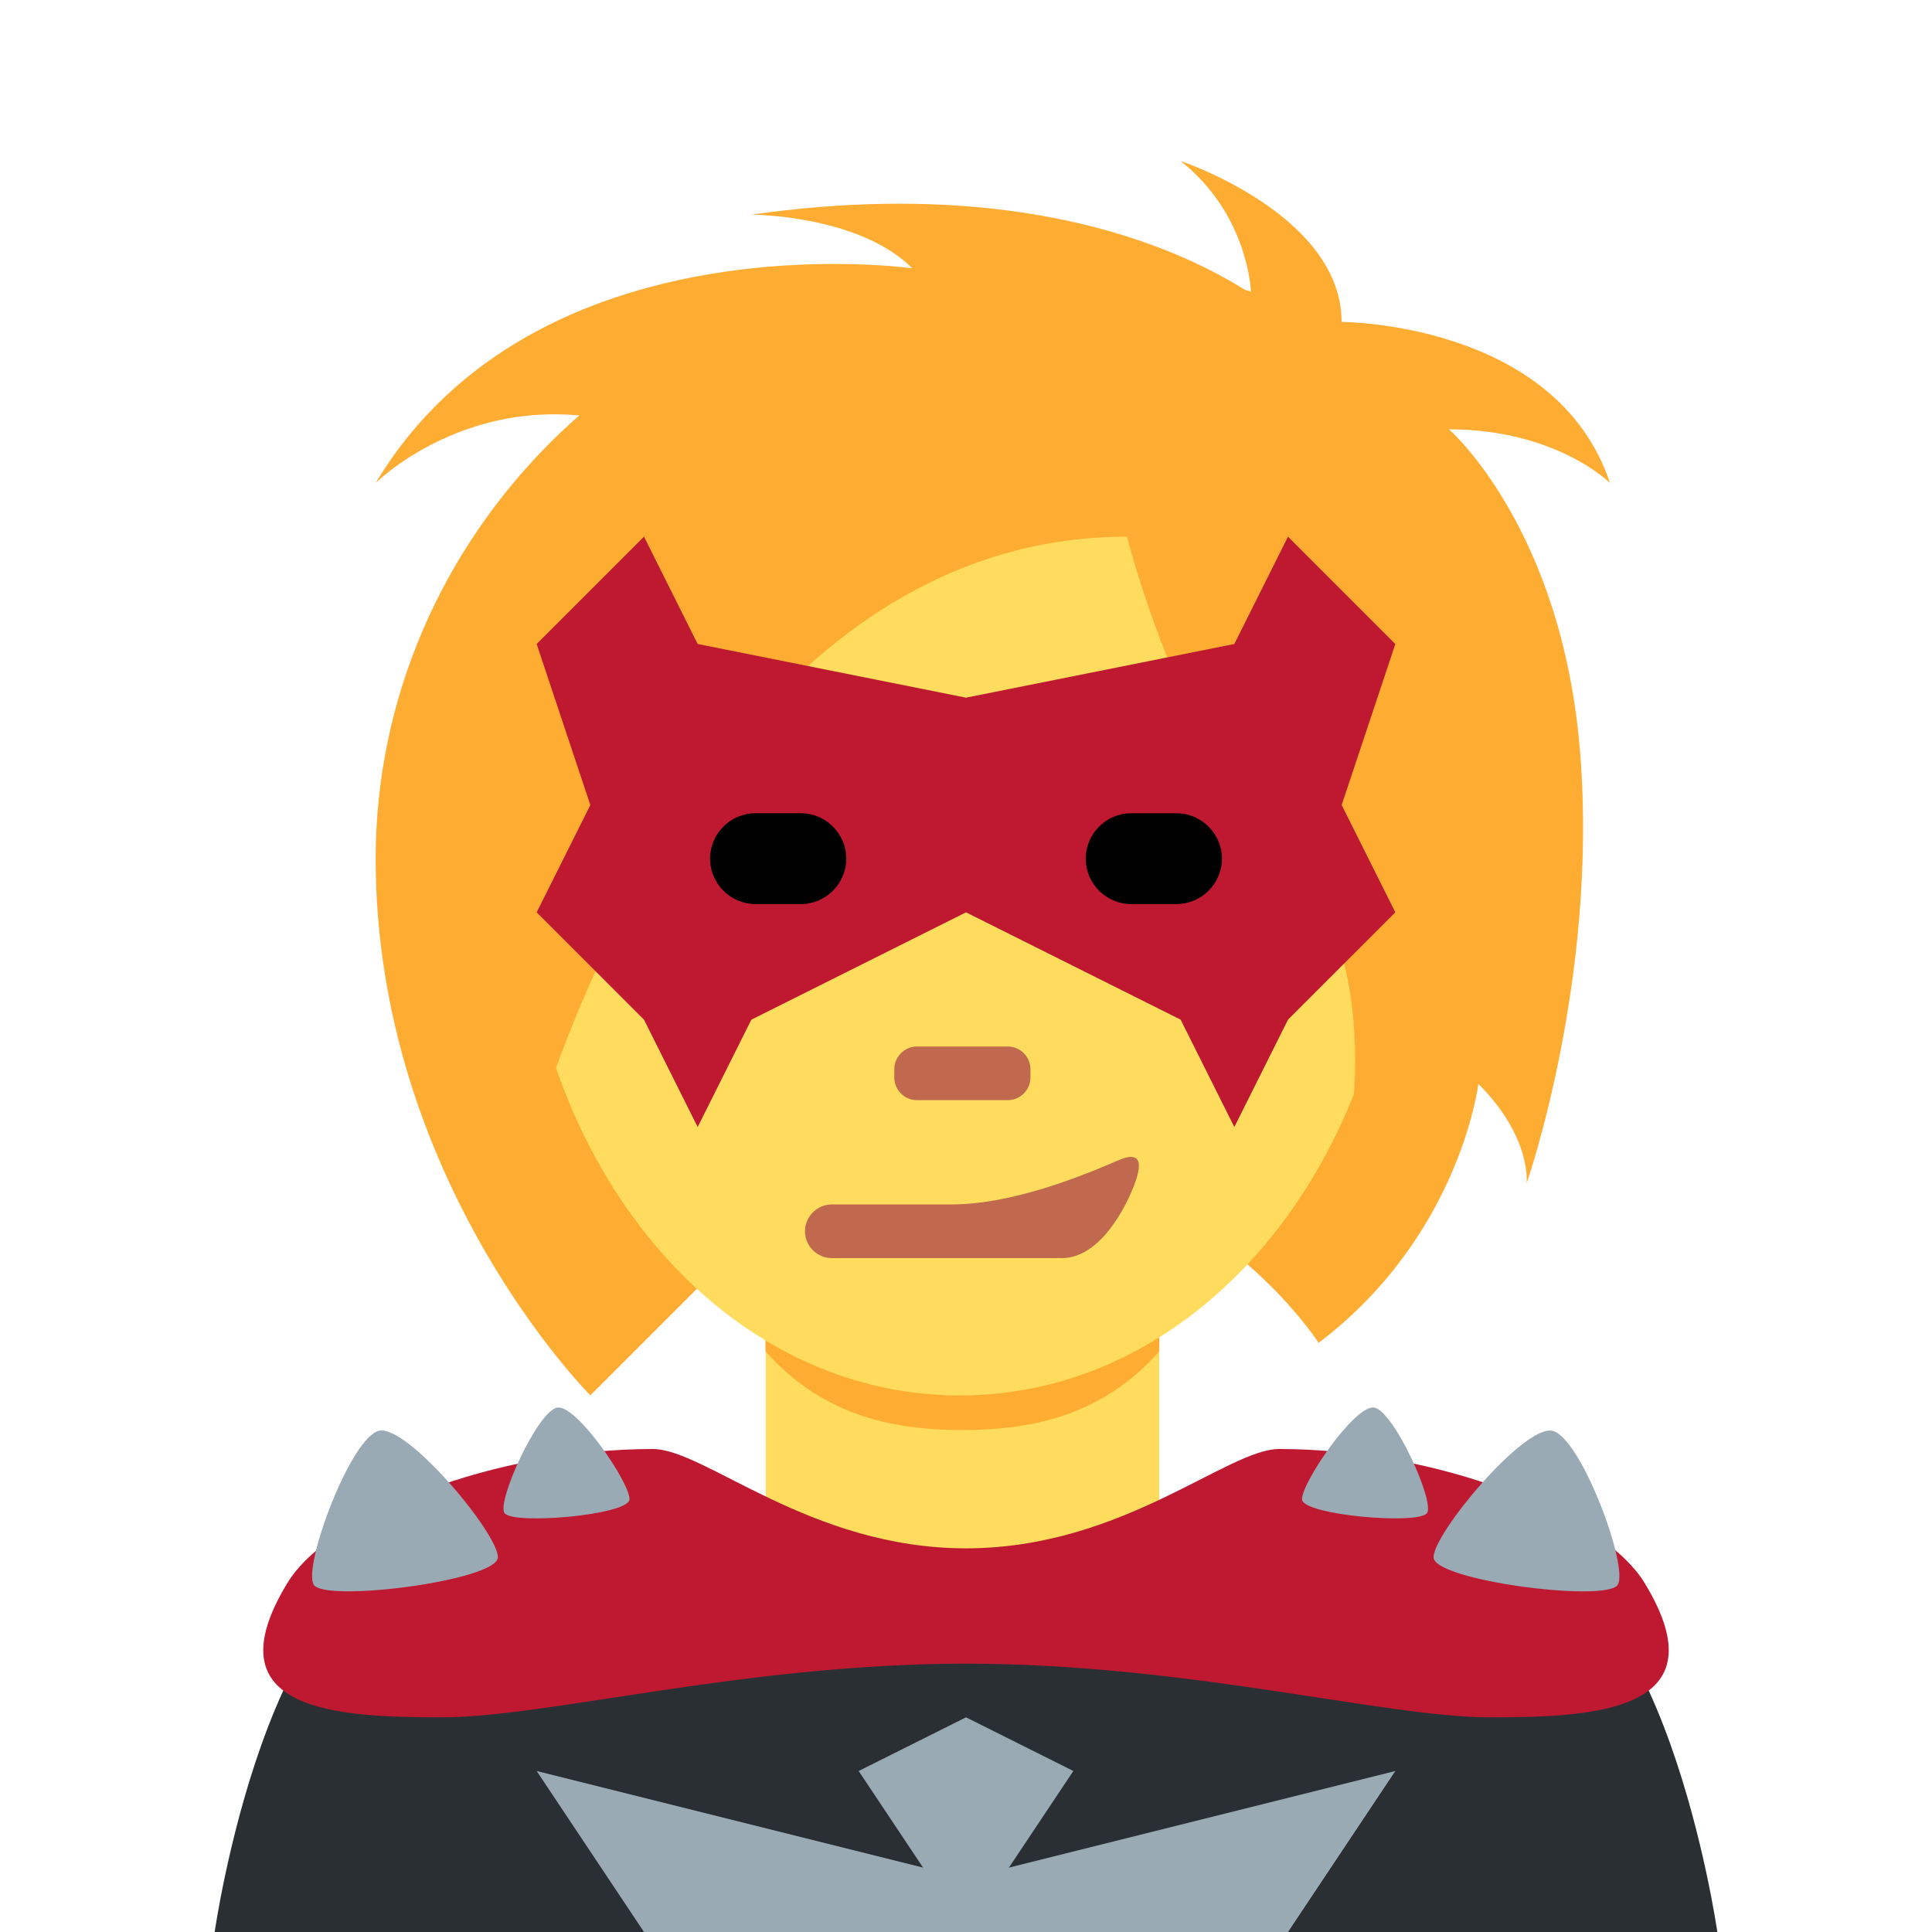
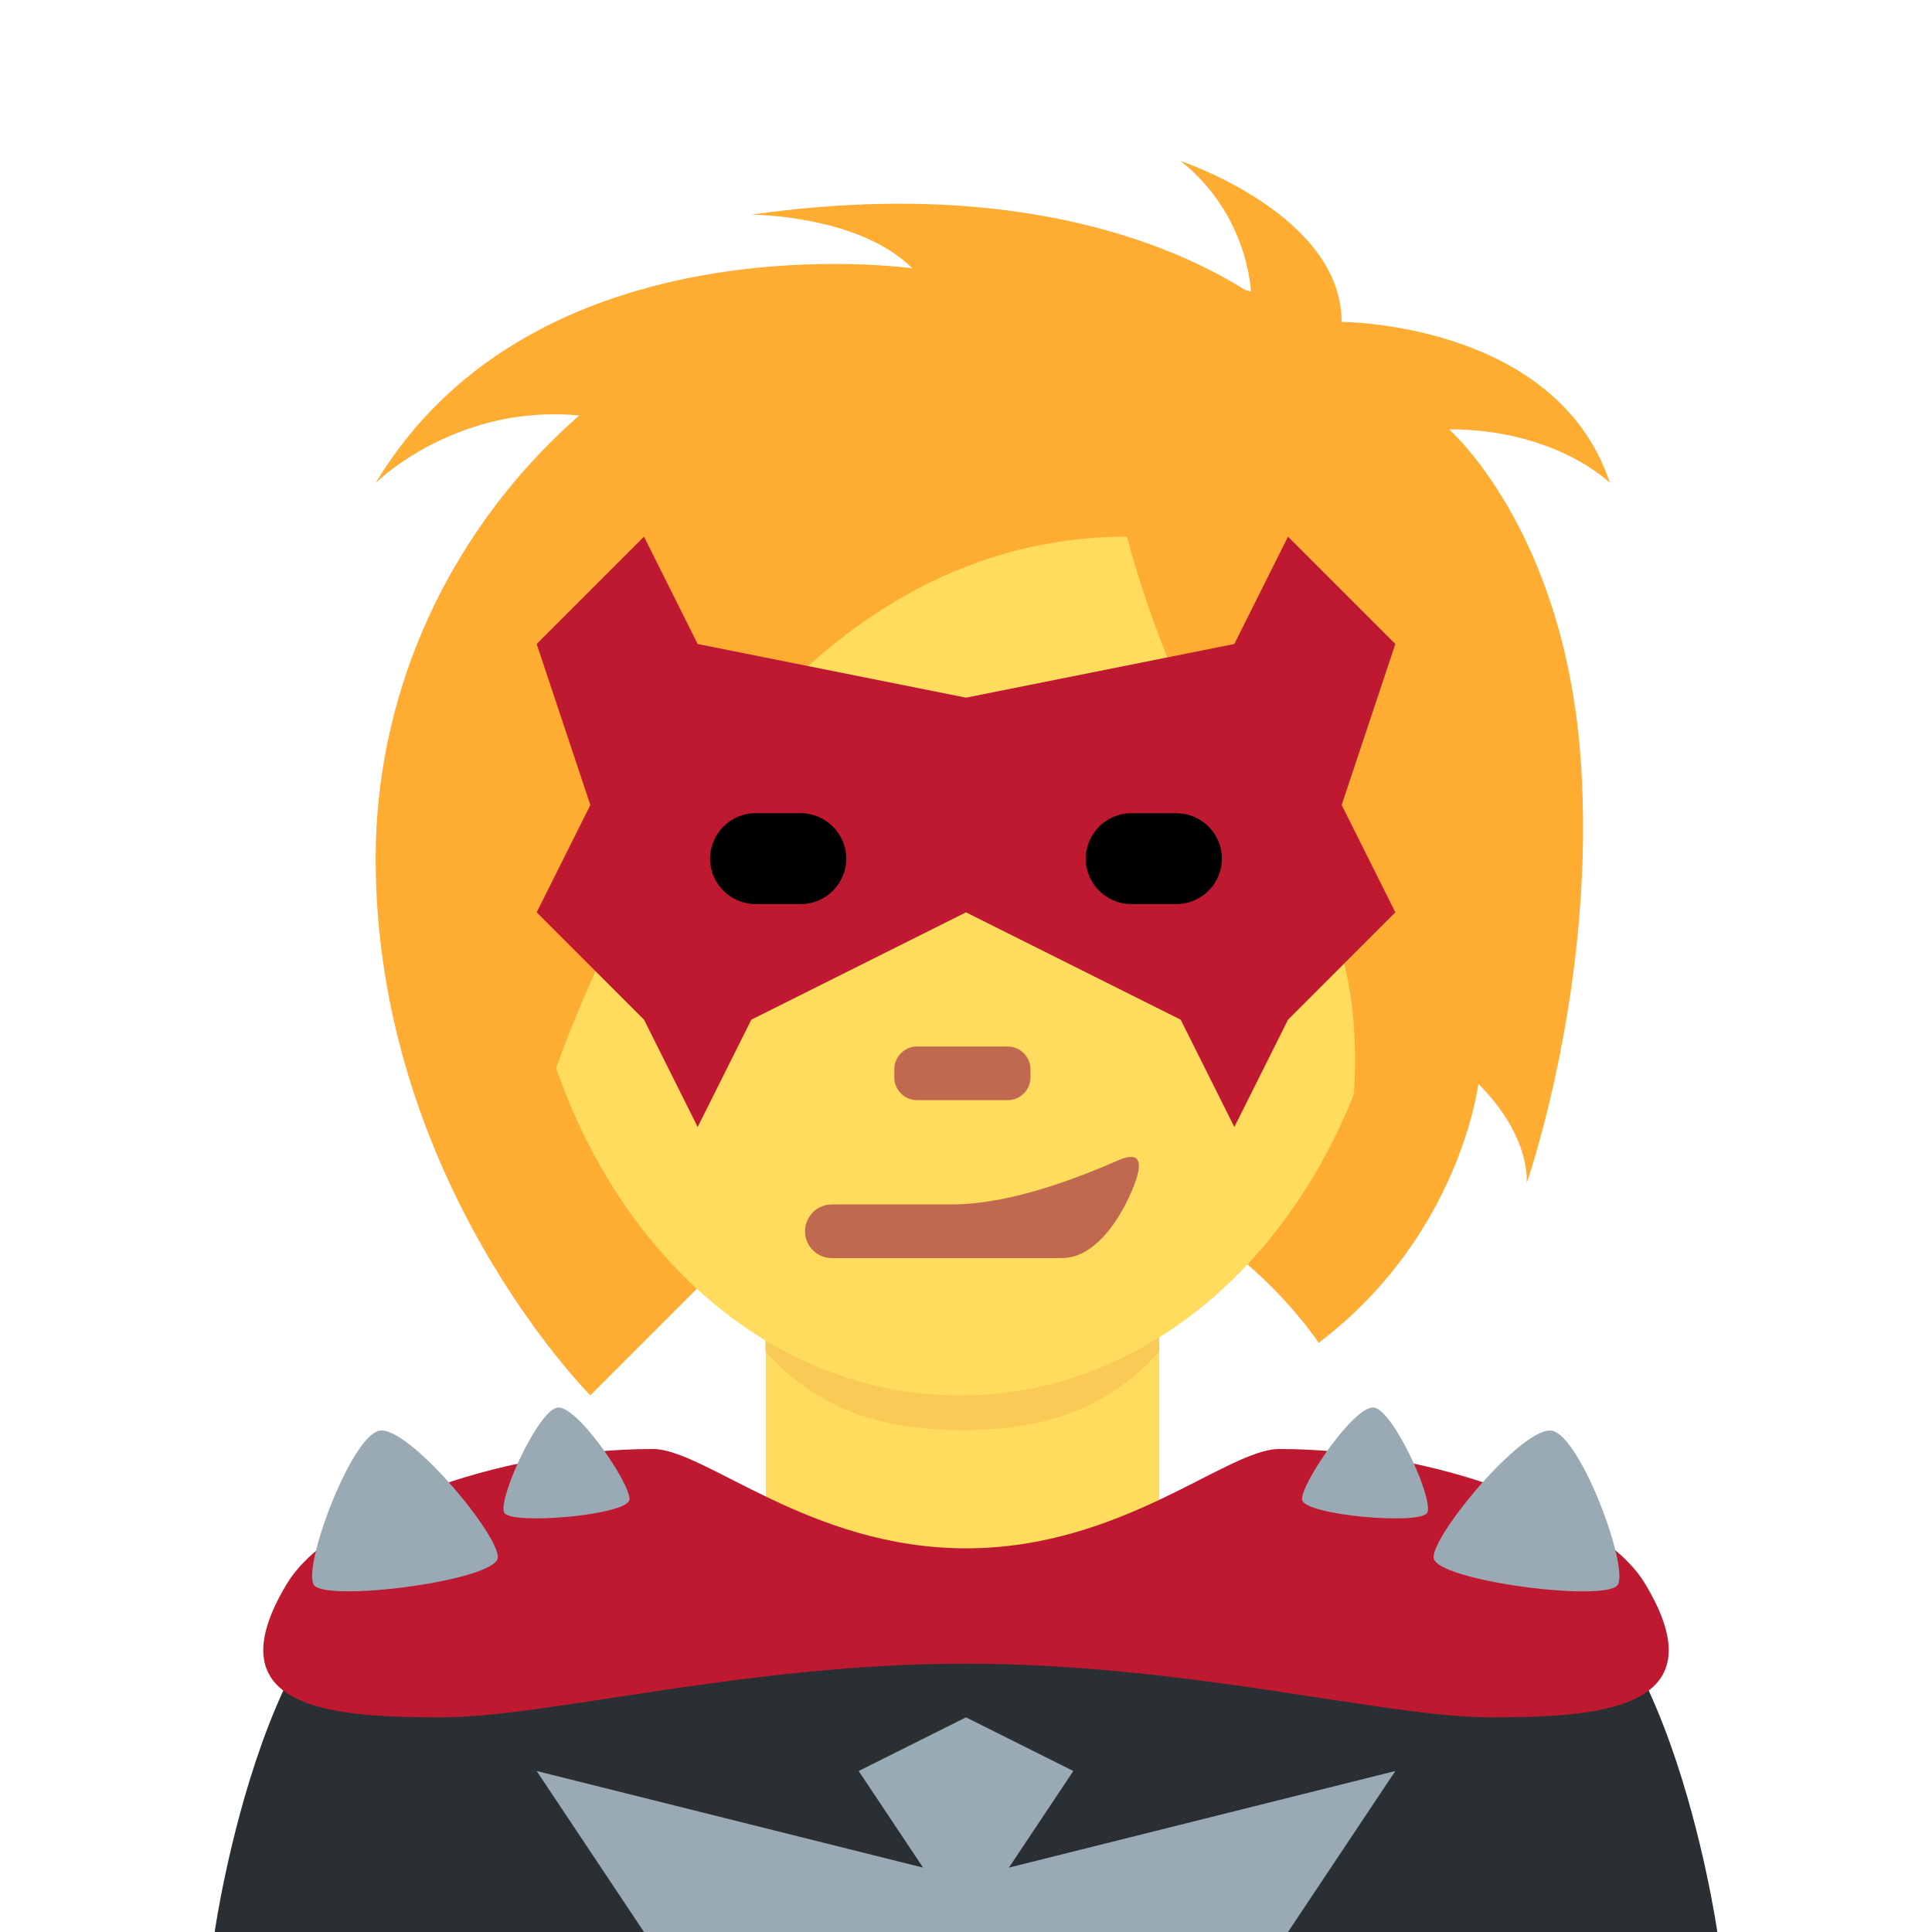
<svg xmlns="http://www.w3.org/2000/svg" viewBox="0 0 36 36">
-   <path fill="#292F33" d="M18 29v7H4s1-7 4-7h10zm0 0v7h14s-1-7-4-7H18z" />
+   <path fill="#292F33" d="M28 29H8c-3 0-4 7-4 7h28s-1-7-4-7z" />
  <path fill="#99AAB5" d="M12 36l-2-3 8 2 8-2-2 3z" />
  <path fill="#99AAB5" d="M18 32l2 1-2 3-2-3z" />
  <path fill="#FFAC33" d="M18 5c4 0 5.309.433 5.309.433S23.267 4.004 21.999 3c0 0 3 .999 3 2.999 0 0 4 0 5 3C29.999 9 29 8 27 8c0 0 2.117 1.839 2.446 6.05.329 4.212-1 8-1 8s.101-.854-.899-1.854c0 0-.338 2.829-2.977 4.826 0 0-1.026-1.606-3.026-2.606S16 21 14 23l-3 3s-4-4-4-10S12 5 18 5z" />
  <path fill="#FFDC5D" d="M14.269 29.479c1.466 1.065 2.964.98 3.672.98s2.194.085 3.66-.98v-5.664h-7.332v5.664z" />
-   <path fill="#FFAC33" d="M14.264 25.179c1.022 1.155 2.29 1.468 3.668 1.468 1.379 0 2.647-.312 3.67-1.468v-2.936h-7.338v2.936z" />
+   <path fill="#F9CA55" d="M14.264 25.179c1.022 1.155 2.29 1.468 3.668 1.468 1.379 0 2.647-.312 3.67-1.468v-2.936h-7.338v2.936z" />
  <path fill="#FFDC5D" d="M9.675 15.718c0-5.834 3.676-10.563 8.211-10.563 4.533 0 8.209 4.729 8.209 10.563 0 5.833-3.676 10.285-8.209 10.285-4.534 0-8.211-4.452-8.211-10.285" />
  <path fill="#FFAC33" d="M21 10s1 4 3 6 1 6 1 6 2-3 2-7-3-9-3-9-3-3-10-2c0 0 2 0 3 1 0 0-7-1-10 4 0 0 2-2 5-1 0 0-2 1-3 5s1 8 1 8 3-11 11-11z" />
  <path fill="#BE1931" d="M18 13l5-1 1-2 2 2-1 3 1 2-2 2-1 2-1-2-4-2-4 2-1 2-1-2-2-2 1-2-1-3 2-2 1 2z" />
  <path d="M15.769 16c0 .465-.381.846-.847.846h-.845c-.465 0-.846-.381-.846-.846 0-.466.381-.847.846-.847h.845c.466.001.847.382.847.847m7 0c0-.465-.381-.846-.847-.846h-.845c-.465 0-.846.381-.846.846 0 .465.381.846.846.846h.845c.466 0 .847-.381.847-.846" />
-   <path fill="#C1694F" d="M18.777 20.5h-1.69c-.233 0-.423-.19-.423-.423v-.153c0-.233.189-.424.423-.424h1.69c.233 0 .424.19.424.424v.153c0 .233-.19.423-.424.423" />
  <path fill="#BE1931" d="M30.647 29.5c-.788-1.299-3.892-2.5-6.81-2.5-.973 0-2.919 1.851-5.837 1.851S13.136 27 12.163 27c-2.919 0-6.022 1.201-6.81 2.5-1.457 2.4.945 2.5 2.89 2.5 1.946 0 5.644-1 9.757-1s7.811 1 9.757 1c1.945 0 4.347-.1 2.89-2.5z" />
-   <path fill="#C1694F" d="M20.834 21.622c-.692.301-1.978.821-3.109.821H15.5c-.275 0-.5.225-.5.5s.225.5.5.5h4.204c.006 0 .007-.003.013-.003l.068.003c.581 0 1.016-.629 1.252-1.134.282-.606.261-.889-.203-.687z" />
+   <path fill="#C1694F" d="M18.777 20.5h-1.69c-.233 0-.423-.19-.423-.423v-.153c0-.233.189-.424.423-.424h1.69c.233 0 .424.19.424.424v.153c0 .233-.19.423-.424.423m2.057 1.122c-.692.301-1.978.821-3.109.821H15.5c-.275 0-.5.225-.5.5s.225.5.5.5h4.204c.006 0 .007-.003.013-.003l.068.003c.581 0 1.016-.629 1.252-1.134.282-.606.261-.889-.203-.687z" />
  <path fill="#99AAB5" d="M10.385 26.228c.362-.058 1.368 1.423 1.344 1.714-.024.291-2.196.478-2.331.248-.136-.23.625-1.904.987-1.962zm-4.538 3.303c.214.332 3.412-.078 3.43-.51.018-.431-1.679-2.47-2.21-2.362-.53.109-1.433 2.54-1.22 2.872zm20.746-1.341c-.135.23-2.307.043-2.331-.248-.024-.291.982-1.772 1.344-1.714.361.058 1.123 1.732.987 1.962zm2.33-1.53c-.531-.108-2.228 1.93-2.21 2.362.018.431 3.217.842 3.43.51.214-.333-.69-2.764-1.22-2.872z" />
</svg>
